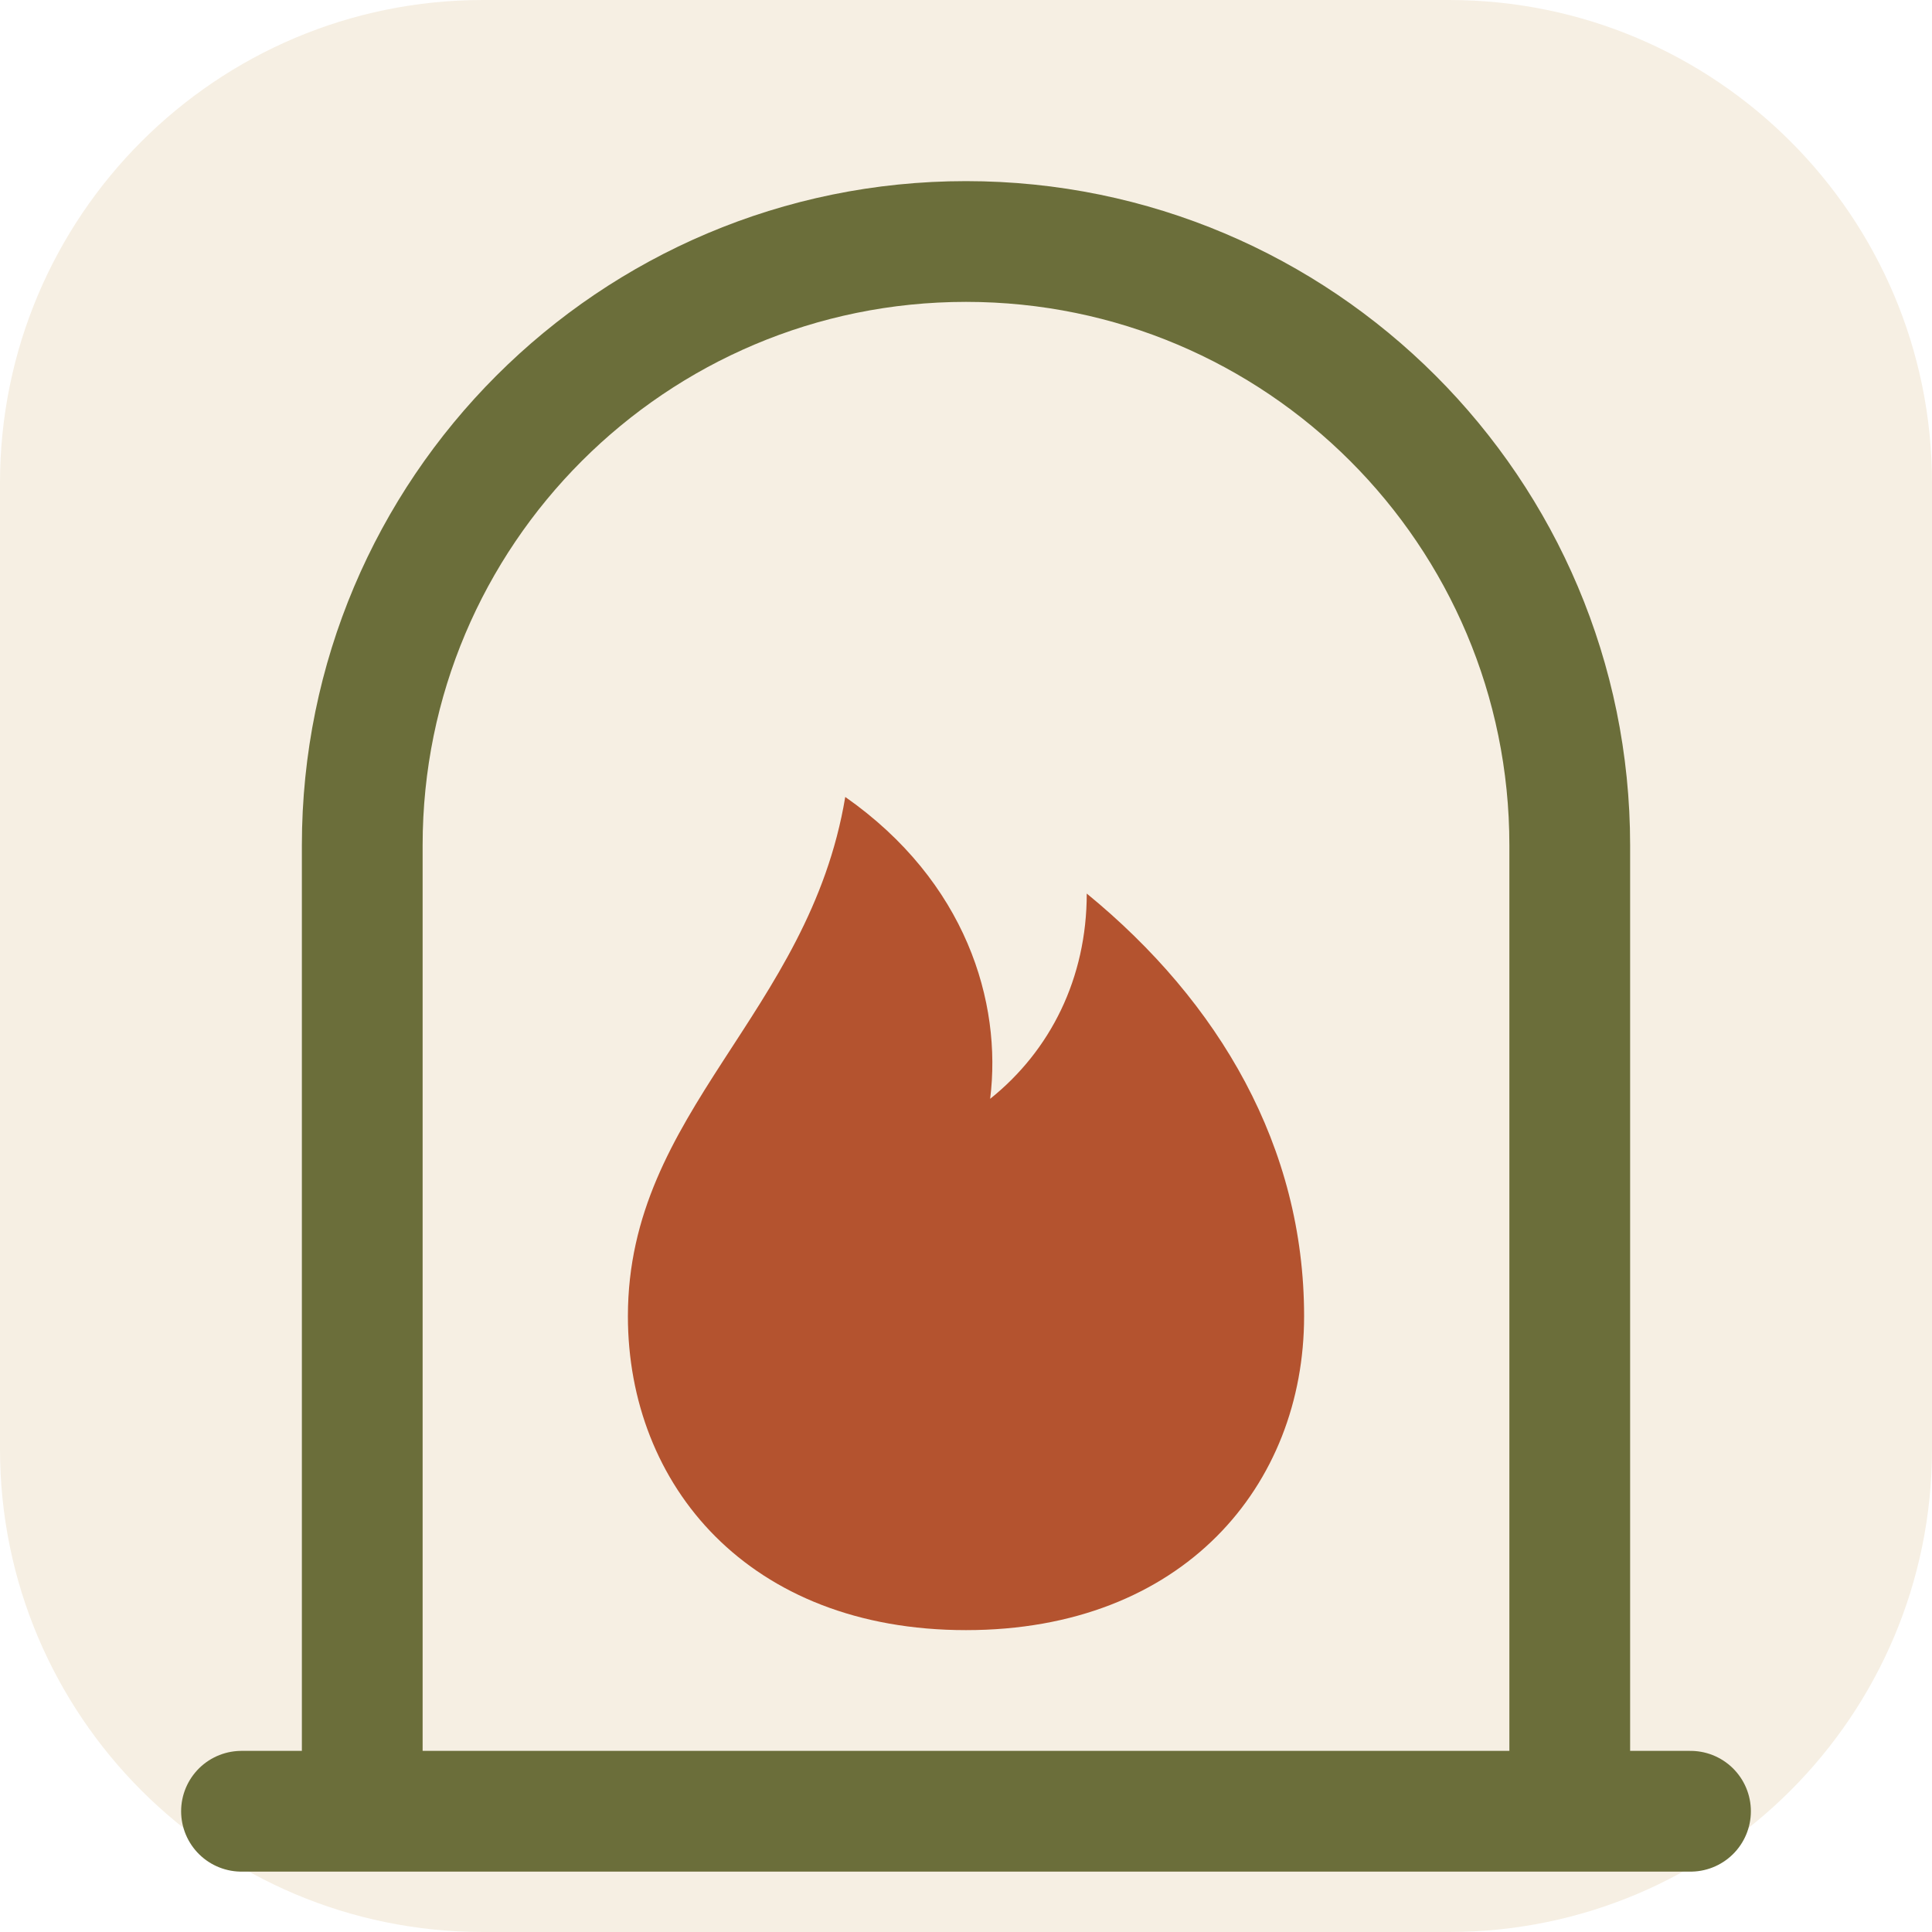
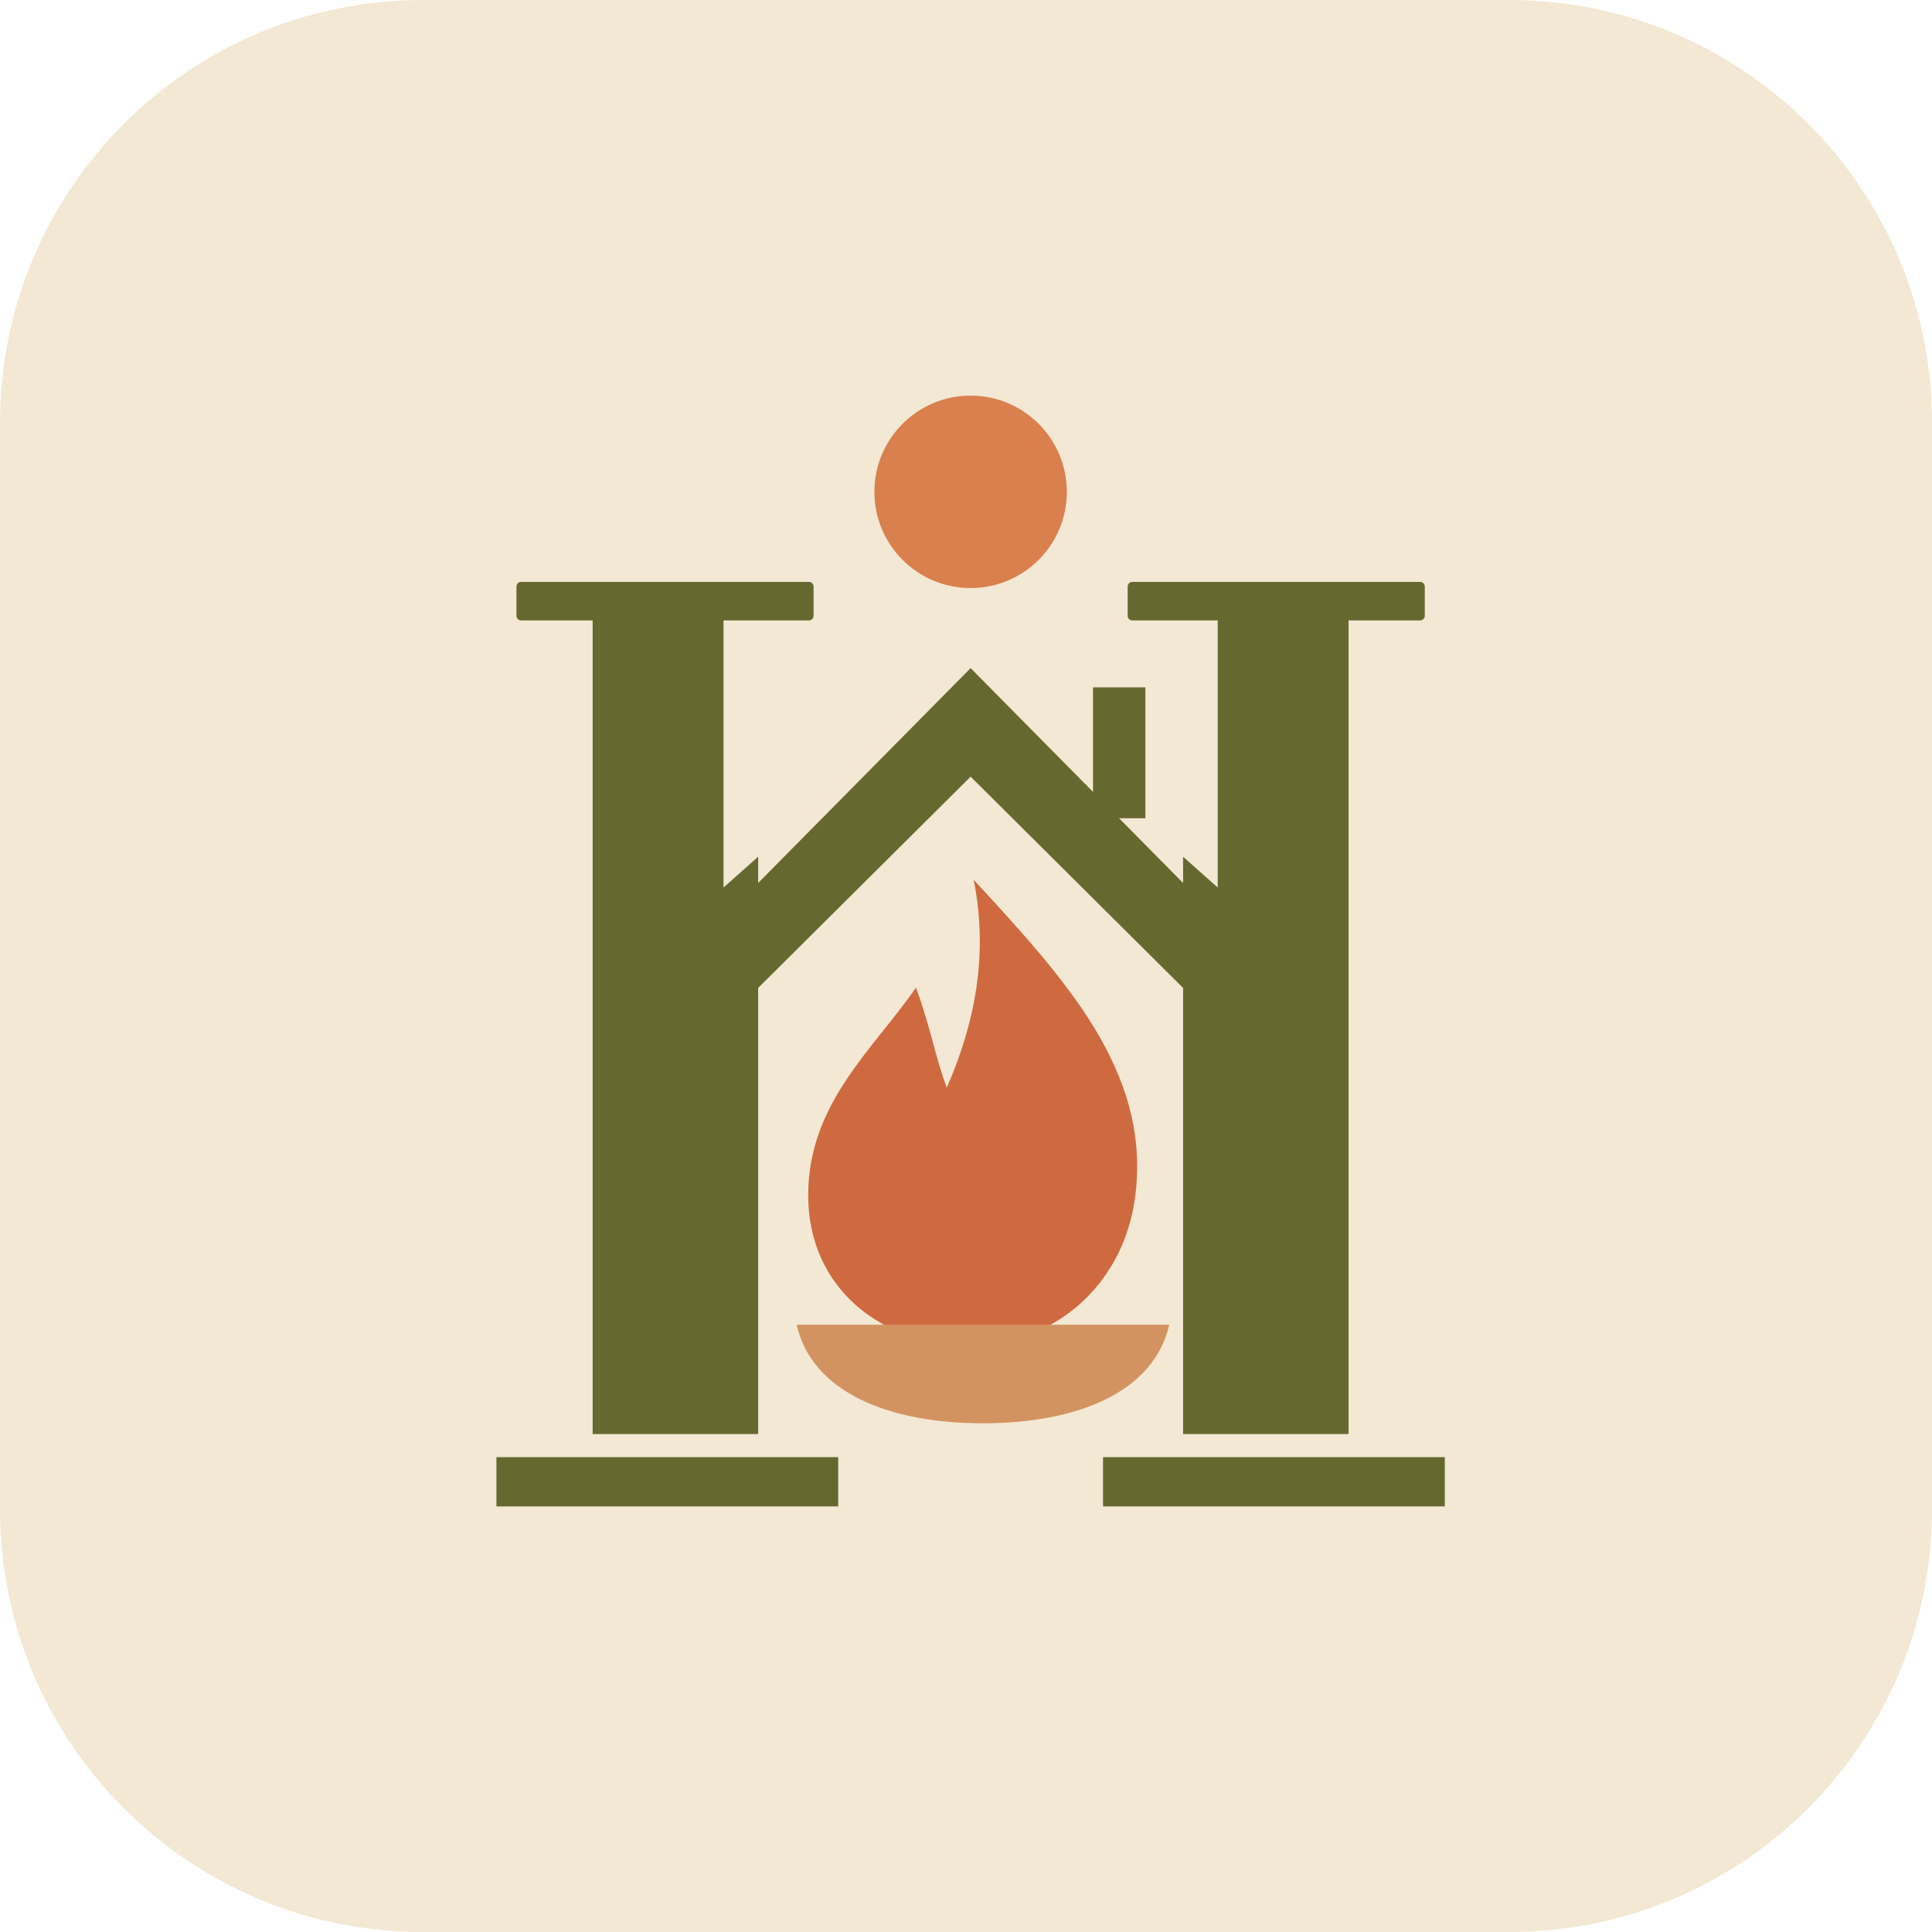
- <svg xmlns="http://www.w3.org/2000/svg" viewBox="0 0 32 32">
-   <rect width="32" height="32" rx="8" fill="#f6efe3" />
-   <path d="M6 30V14a10 10 0 0 1 20 0v16" fill="none" stroke="#6b6e3a" stroke-width="2" />
-   <path d="M4 30h24" stroke="#6b6e3a" stroke-width="2" stroke-linecap="round" />
-   <path d="M16 27c-3.6 0-5.6-2.4-5.6-5.2 0-3.4 3-5 3.6-8.6 2 1.4 2.6 3.4 2.4 5 1-.8 1.6-2 1.6-3.4 2.2 1.8 3.6 4.2 3.6 7 0 2.8-2 5.2-5.6 5.2z" fill="#b4532f" />
+ <svg xmlns="http://www.w3.org/2000/svg" viewBox="0 0 64 64">
+   <rect width="64" height="64" rx="14" fill="#f3e8d3" />
+   <g transform="translate(6.5 9) scale(0.255)">
+     <circle cx="100.6" cy="28.6" r="12.5" fill="#d9804e" />
+     <g fill="#66692f">
+       <rect x="41.6" y="40.3" width="38.6" height="5" rx="0.6" />
+       <rect x="121" y="40.3" width="38.6" height="5" rx="0.6" />
+       <path d="M51.5 43.5H68.5V80L73 76V151H51.5Z" />
+       <path d="M149.7 43.5H132.7V80L128.2 76V151H149.7Z" />
+       <path d="M65 87.5L100.6 51.5L136.2 87.5V101L100.6 65.6L65 101Z" />
+       <rect x="116.5" y="54" width="6.8" height="17" />
+       <path d="M39 154H83.4V160.4H39Z" />
+       <path d="M117.8 154H162.2V160.4H117.8Z" />
+     </g>
+     <path d="M101 79C113 92 124 104 122 120C120.5 132 111 139.5 100.5 139.5C89 139.5 79.5 132 79.5 120C79.5 108 88 101 93.5 93C95.5 98.5 96 102 97.5 106C101 98 103 89 101 79Z" fill="#cf6a40" />
+     <path d="M78 136.8H126.4C124.4 145.6 114.4 149.6 102.2 149.6C90 149.6 80 145.6 78 136.8Z" fill="#d39361" />
+   </g>
</svg>
